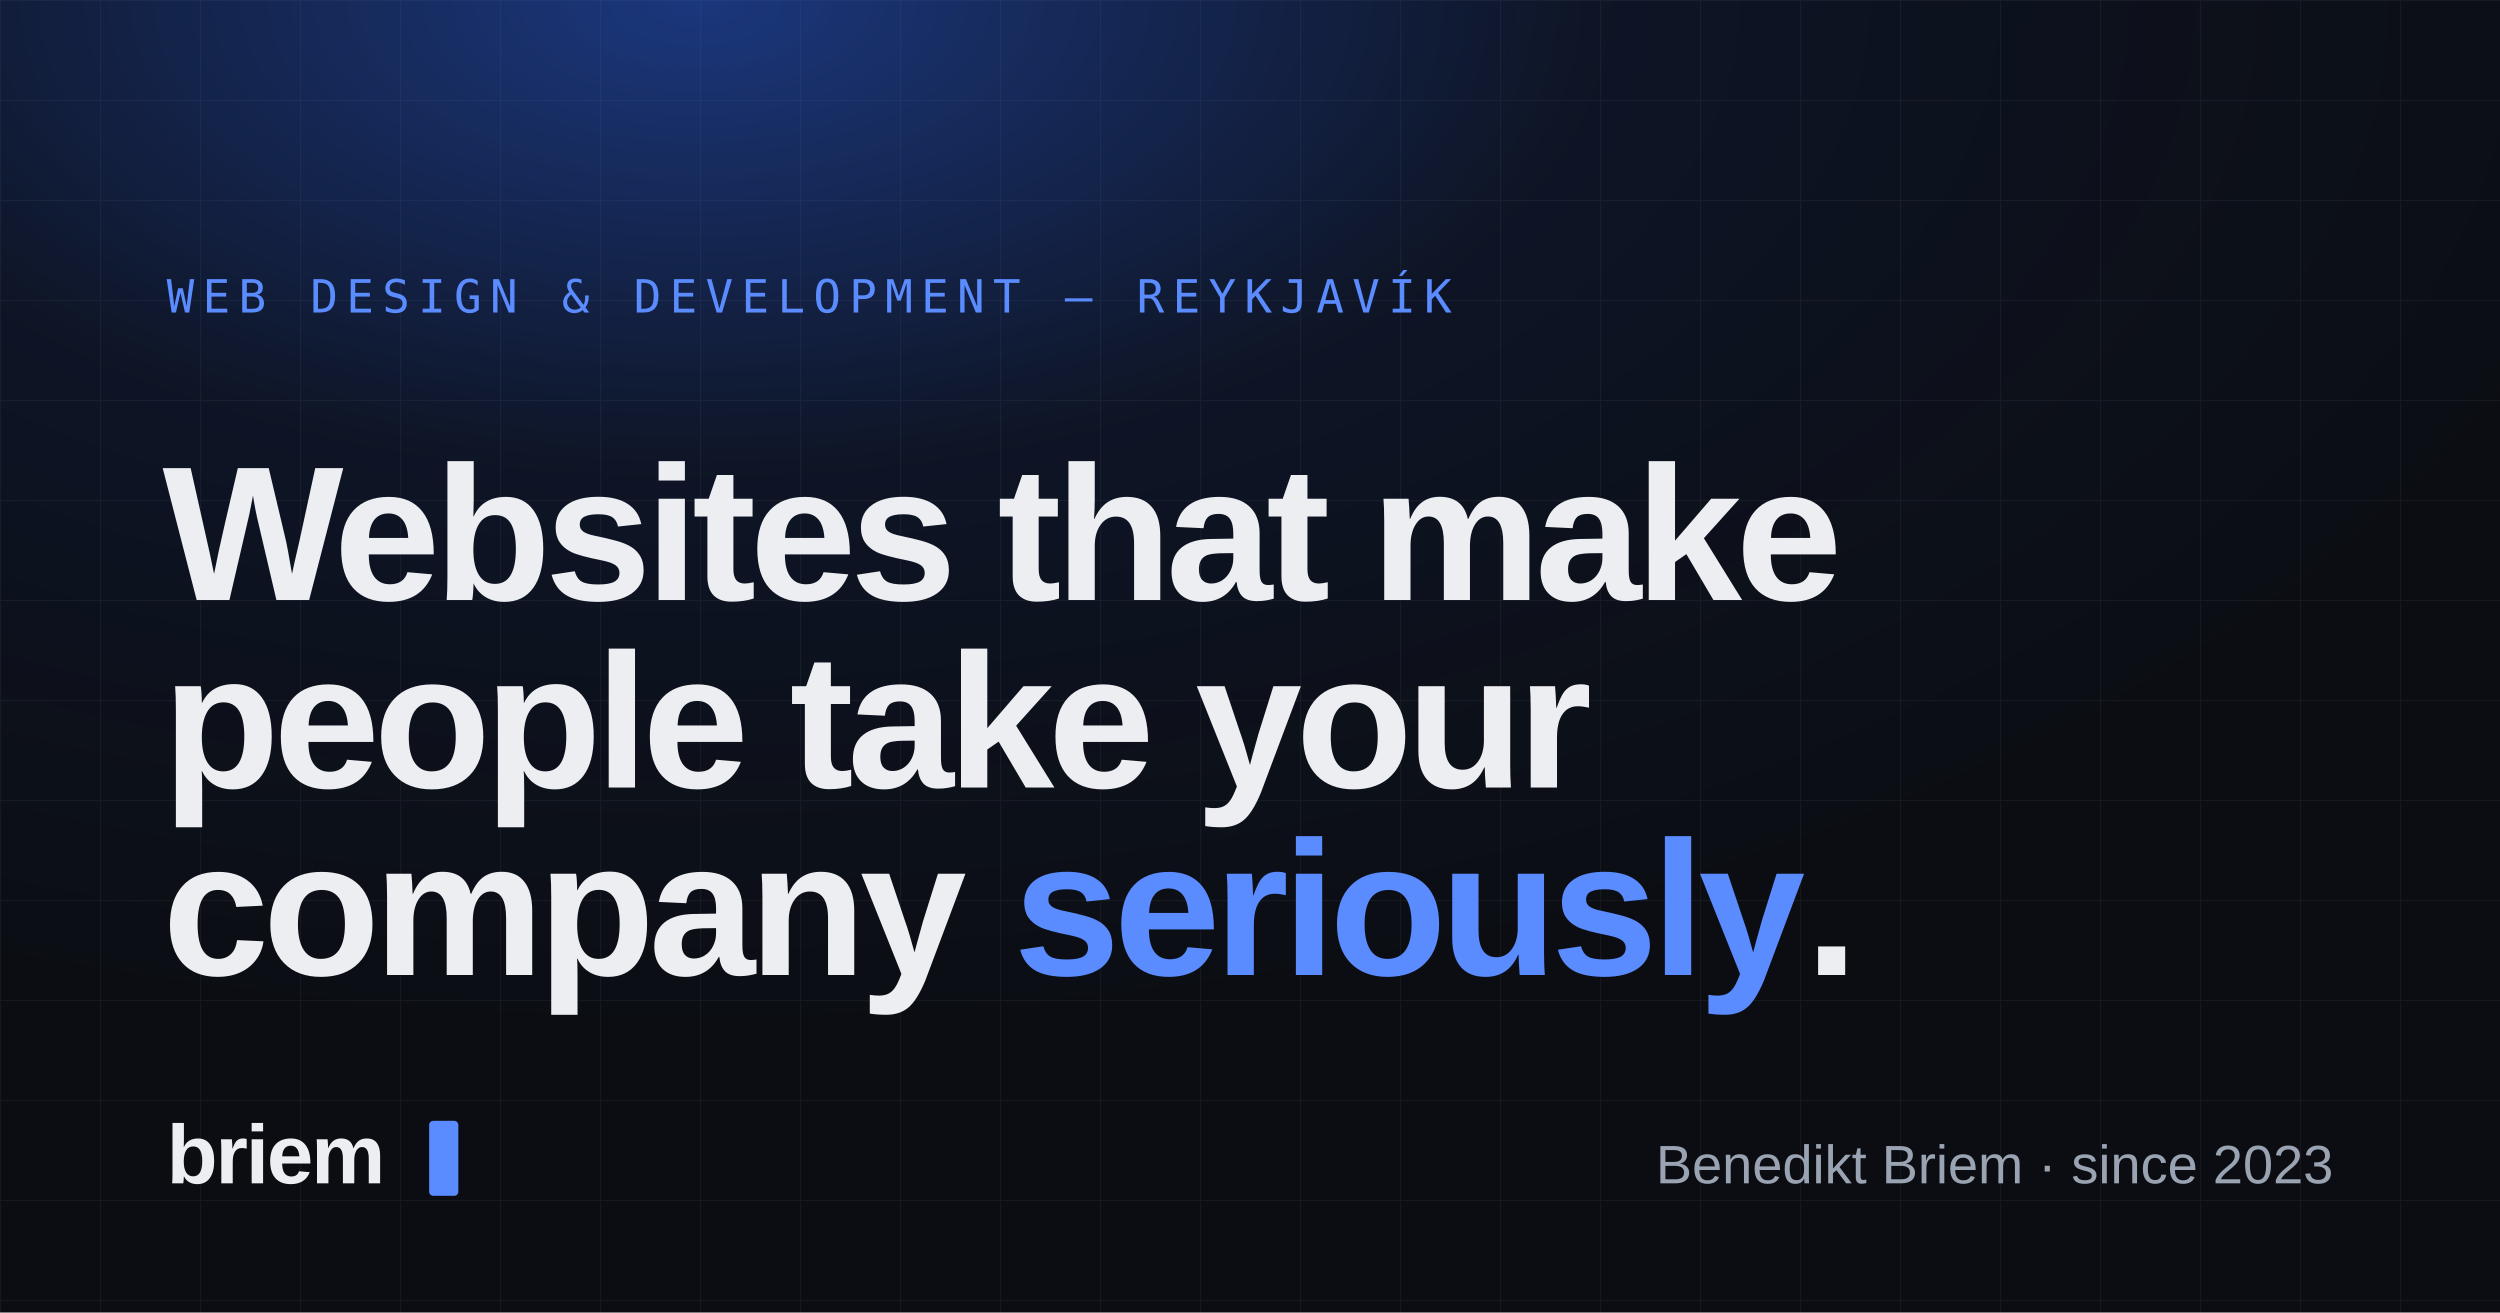
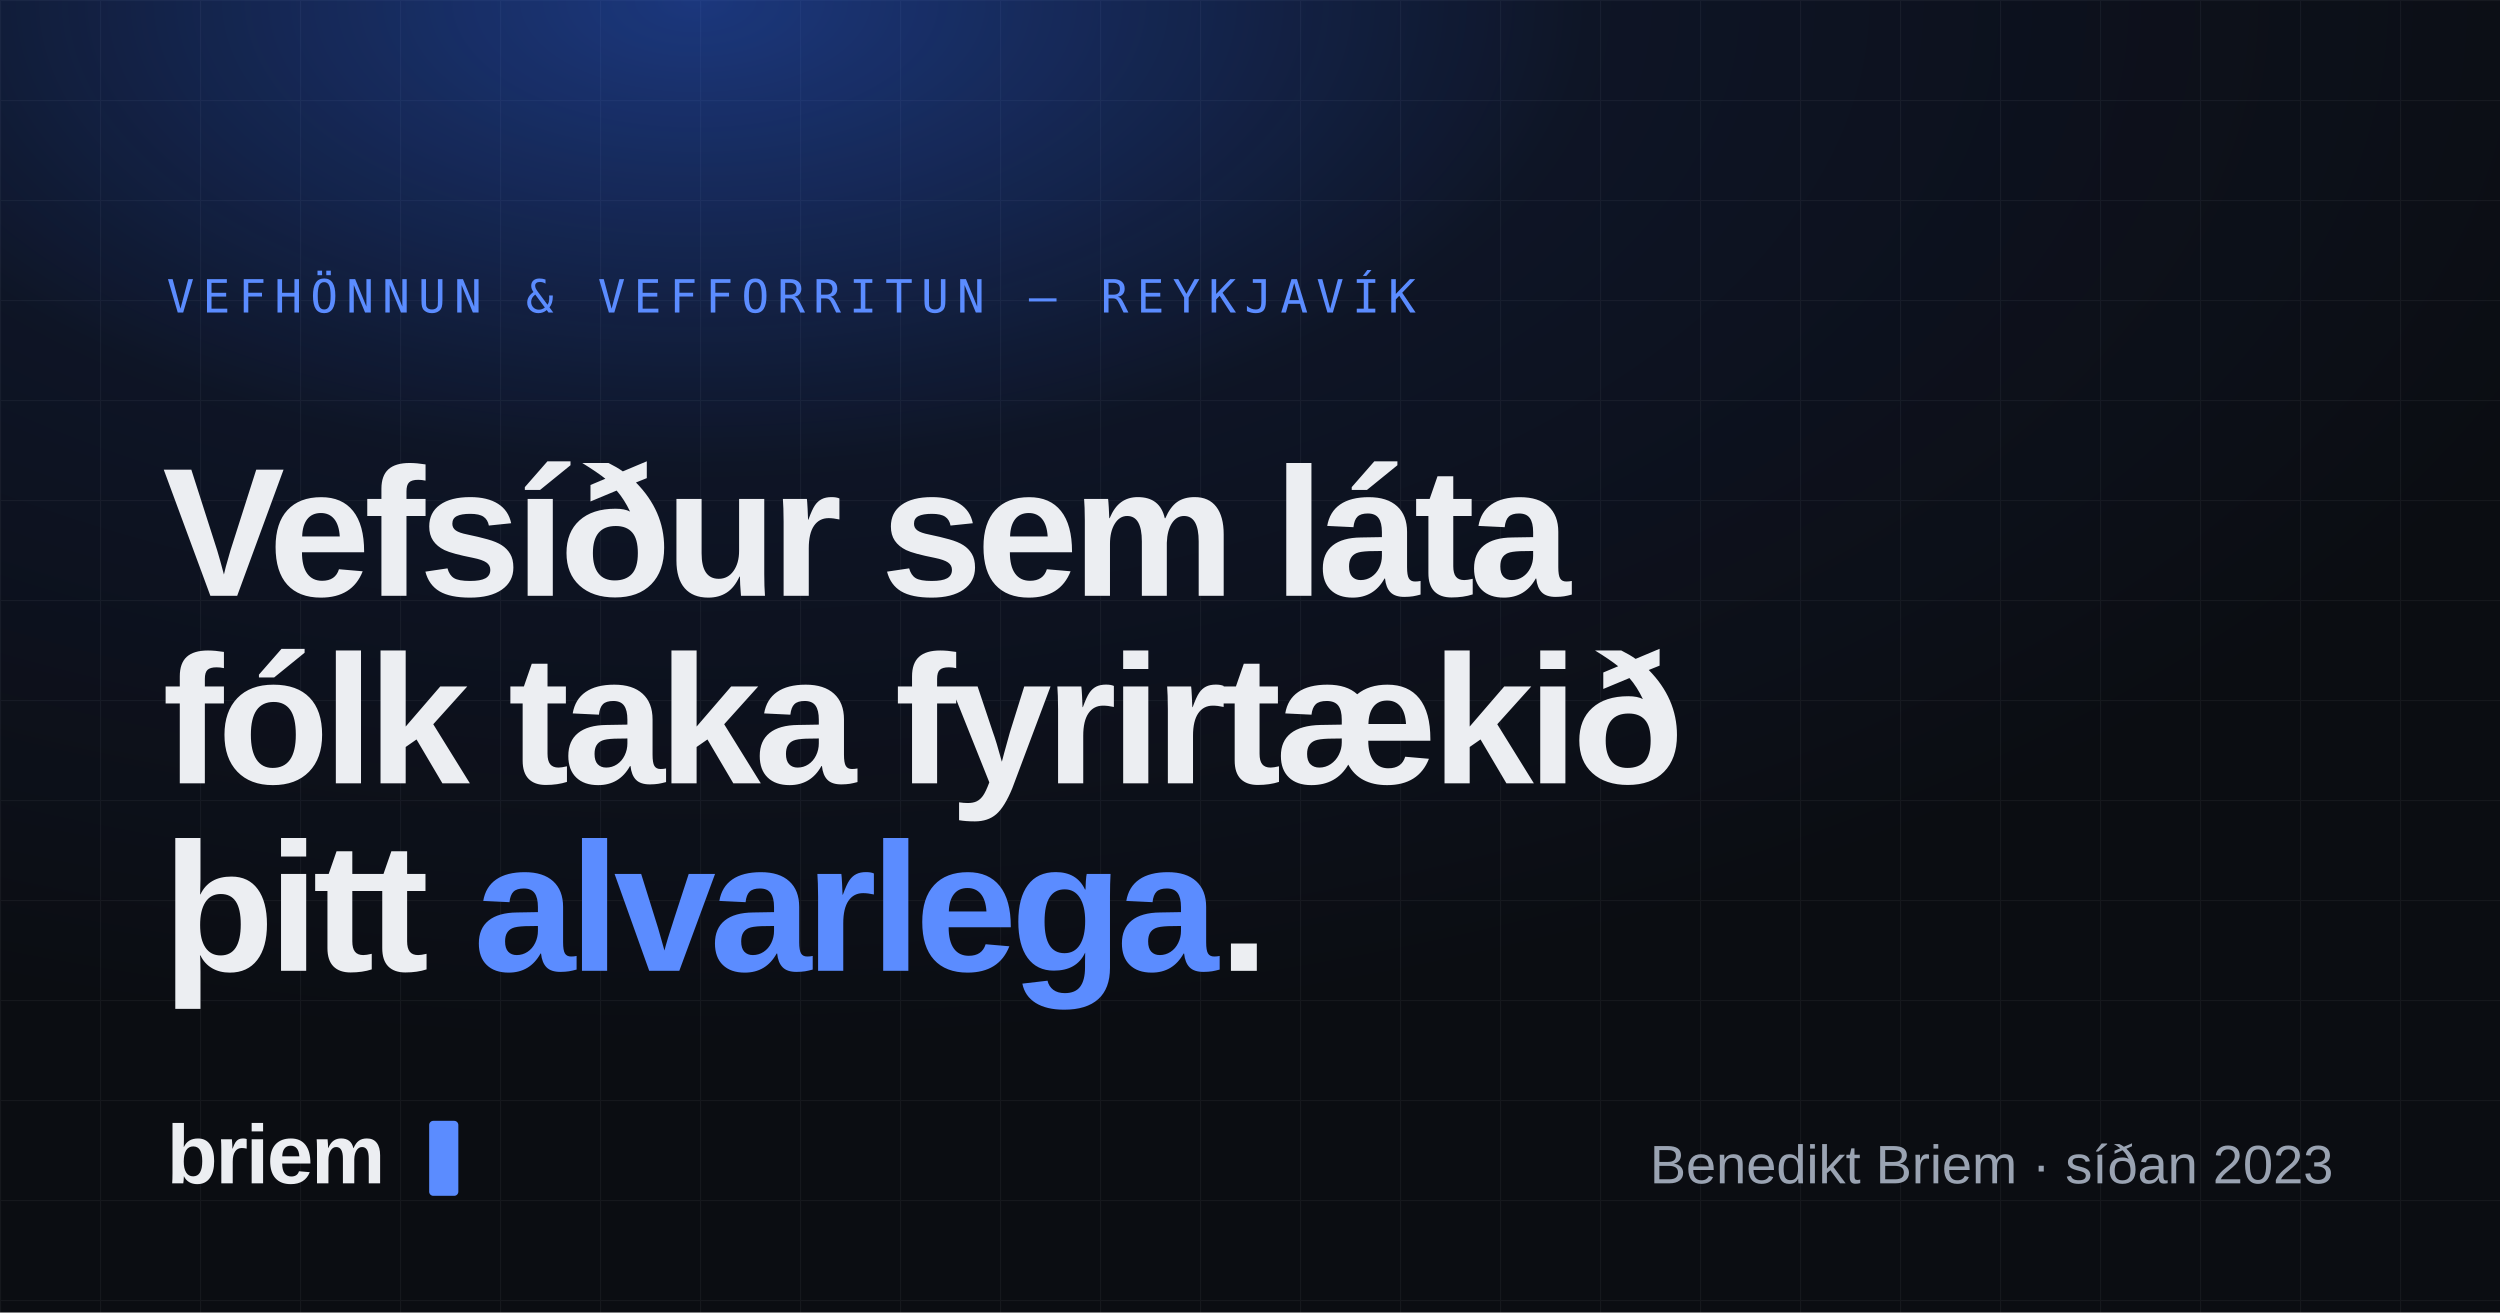
<svg xmlns="http://www.w3.org/2000/svg" width="1200" height="630" viewBox="0 0 1200 630" role="img" aria-label="briem — websites that make people take your company seriously">
  <defs>
    <radialGradient id="glow" cx="28%" cy="0%" r="80%">
      <stop offset="0%" stop-color="#2F6BFF" stop-opacity="0.45" />
      <stop offset="45%" stop-color="#2F6BFF" stop-opacity="0.08" />
      <stop offset="100%" stop-color="#2F6BFF" stop-opacity="0" />
    </radialGradient>
    <pattern id="grid" width="48" height="48" patternUnits="userSpaceOnUse">
      <path d="M48 0H0V48" fill="none" stroke="#ffffff" stroke-opacity="0.05" stroke-width="1" />
    </pattern>
    <style>
      .d { font-family: "Bricolage Grotesque", "Hanken Grotesk", Arial, sans-serif; font-weight: 800; }
      .m { font-family: "JetBrains Mono", ui-monospace, monospace; letter-spacing: 4px; }
      .b { font-family: "Hanken Grotesk", Arial, sans-serif; }
    </style>
  </defs>
  <rect width="1200" height="630" fill="#0B0D12" />
  <rect width="1200" height="630" fill="url(#grid)" />
  <rect width="1200" height="630" fill="url(#glow)" />
-   <text x="80" y="150" class="m" font-size="22" fill="#5B8CFF">WEB DESIGN &amp; DEVELOPMENT — REYKJAVÍK</text>
-   <text class="d" font-size="92" fill="#ECEEF2" letter-spacing="-3">
-     <tspan x="78" y="288">Websites that make</tspan>
-     <tspan x="78" y="378">people take your</tspan>
-     <tspan x="78" y="468">company <tspan fill="#5B8CFF">seriously</tspan>.</tspan>
+   <text x="80" y="150" class="m" font-size="22" fill="#5B8CFF">VEFHÖNNUN &amp; VEFFORRITUN — REYKJAVÍK</text>
+   <text class="d" font-size="88" fill="#ECEEF2" letter-spacing="-3">
+     <tspan x="78" y="286">Vefsíður sem láta</tspan>
+     <tspan x="78" y="376">fólk taka fyrirtækið</tspan>
+     <tspan x="78" y="466">þitt <tspan fill="#5B8CFF">alvarlega</tspan>.</tspan>
  </text>
  <text x="80" y="568" class="d" font-size="40" fill="#ECEEF2" letter-spacing="-1">briem</text>
  <rect x="206" y="538" width="14" height="36" rx="2" fill="#5B8CFF" />
-   <text x="1120" y="568" text-anchor="end" class="b" font-size="26" fill="#9AA3B2">Benedikt Briem · since 2023</text>
+   <text x="1120" y="568" text-anchor="end" class="b" font-size="26" fill="#9AA3B2">Benedikt Briem · síðan 2023</text>
</svg>
